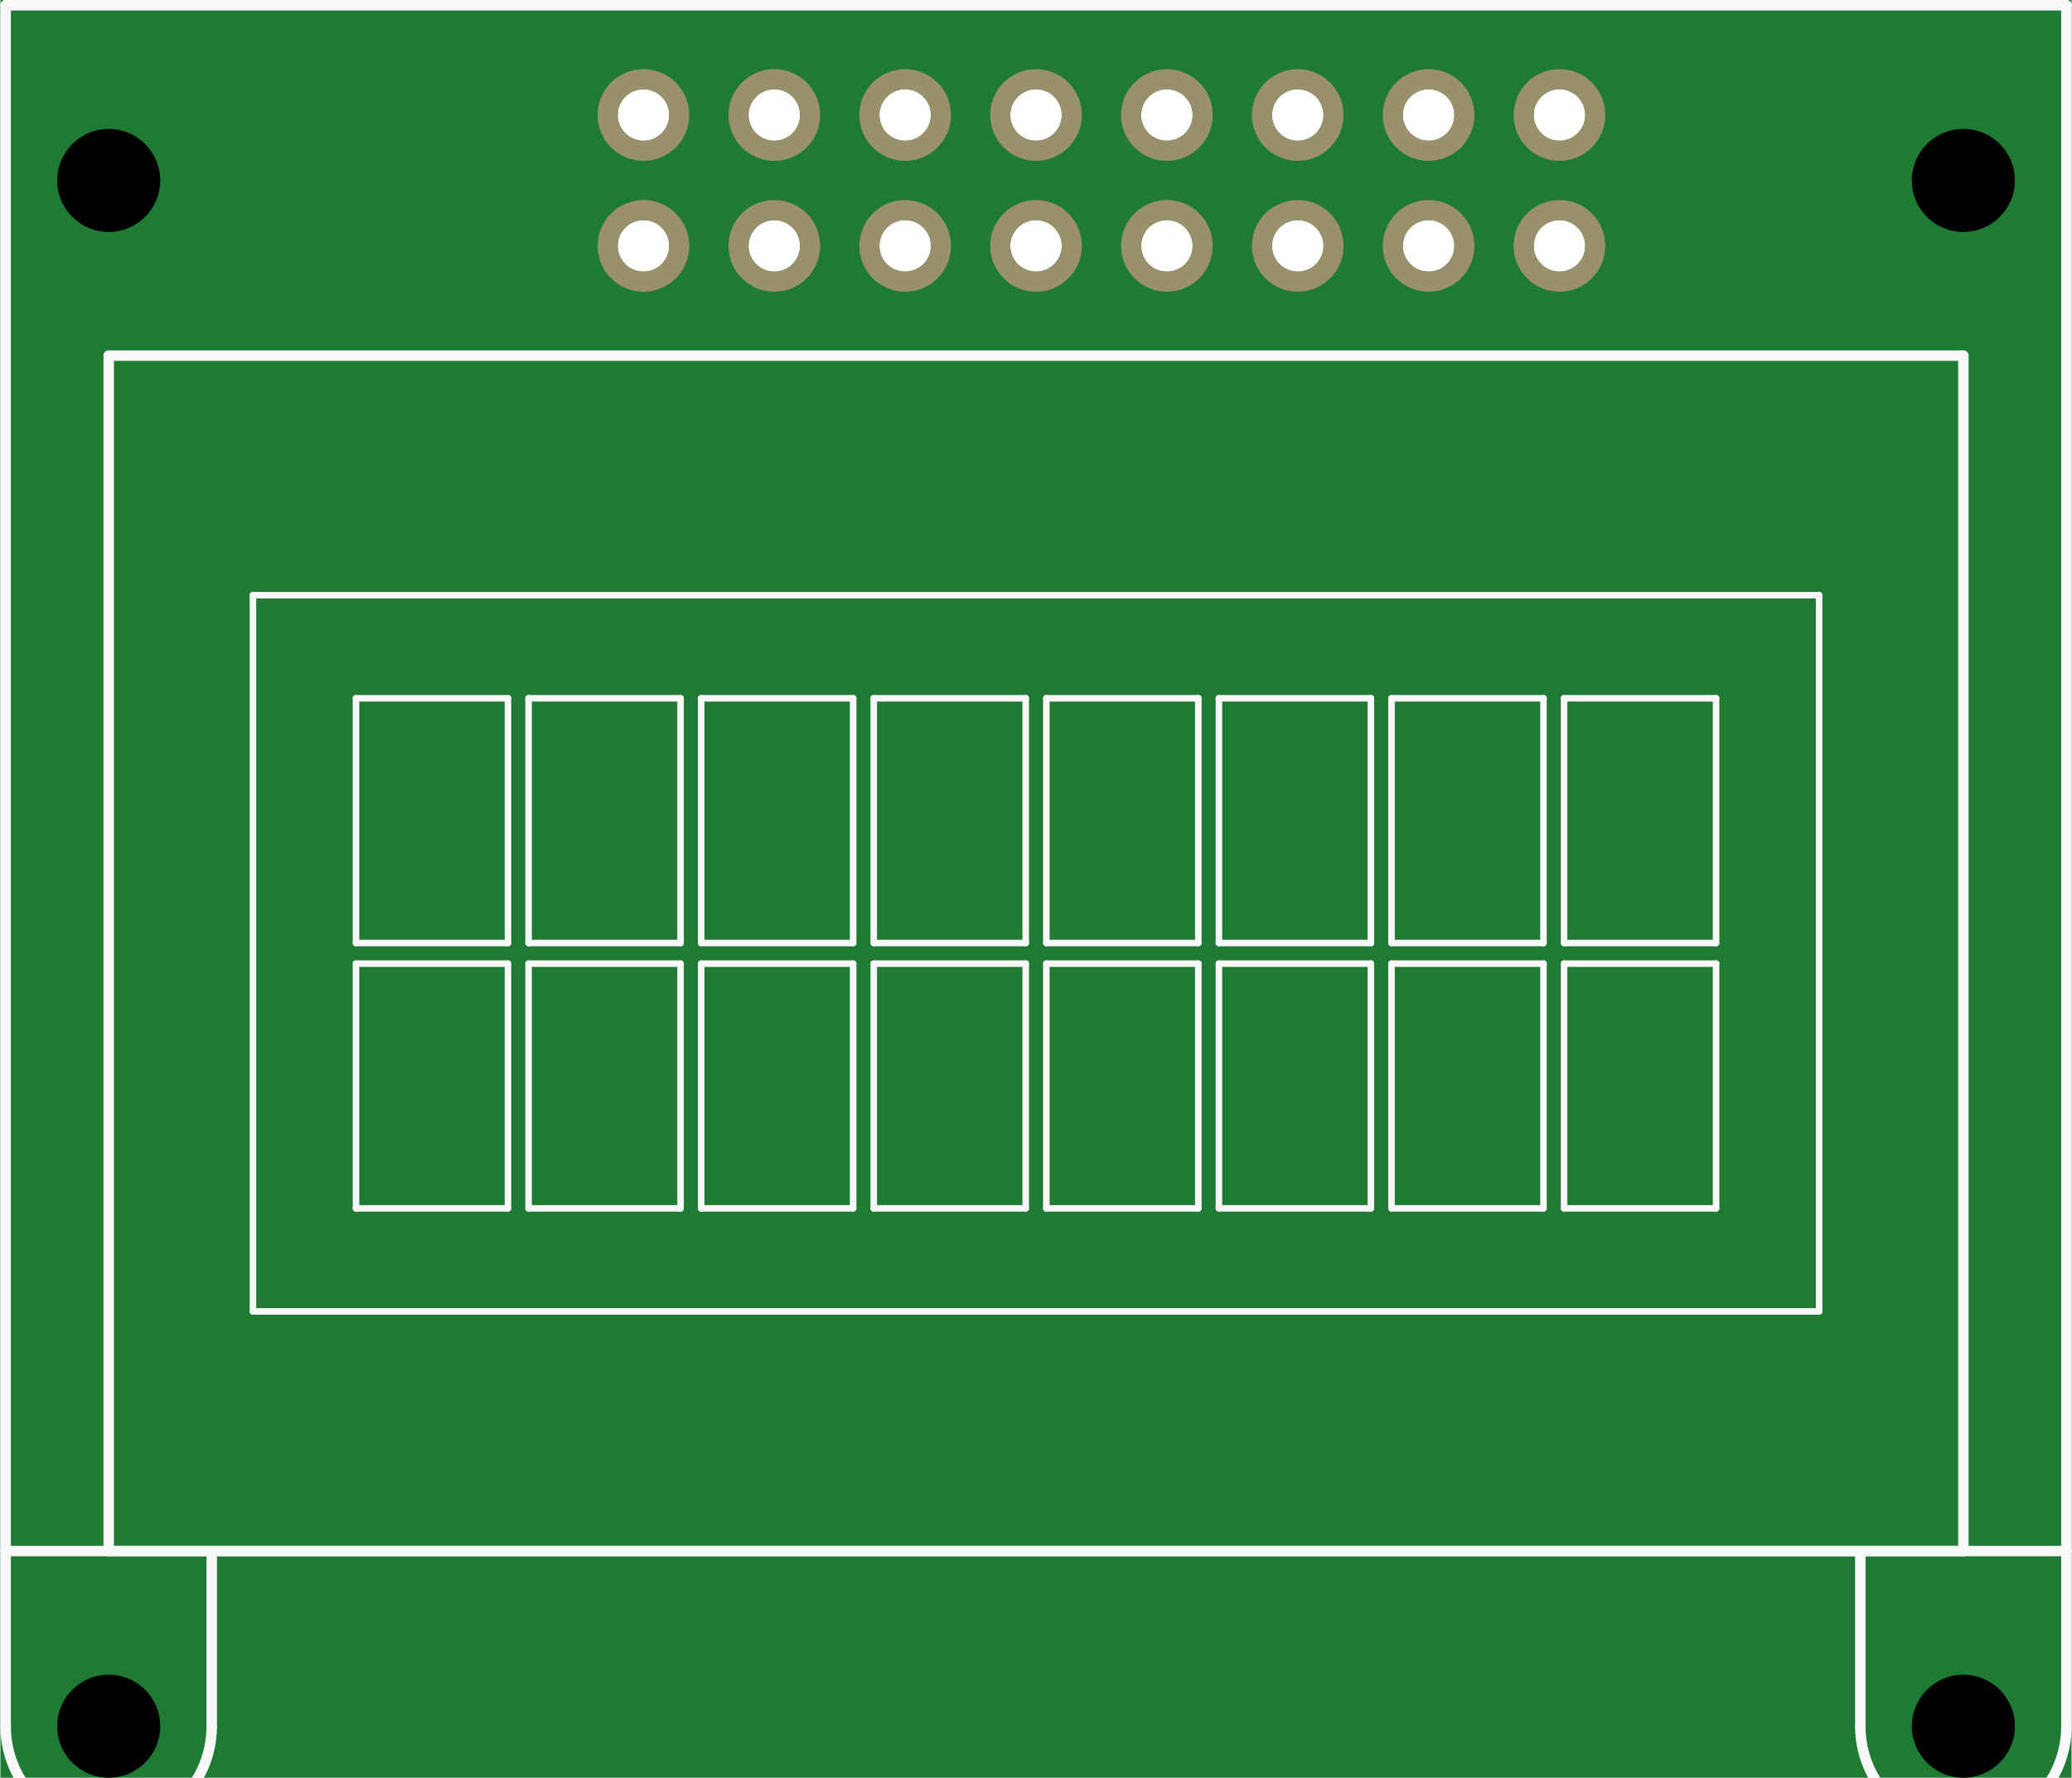
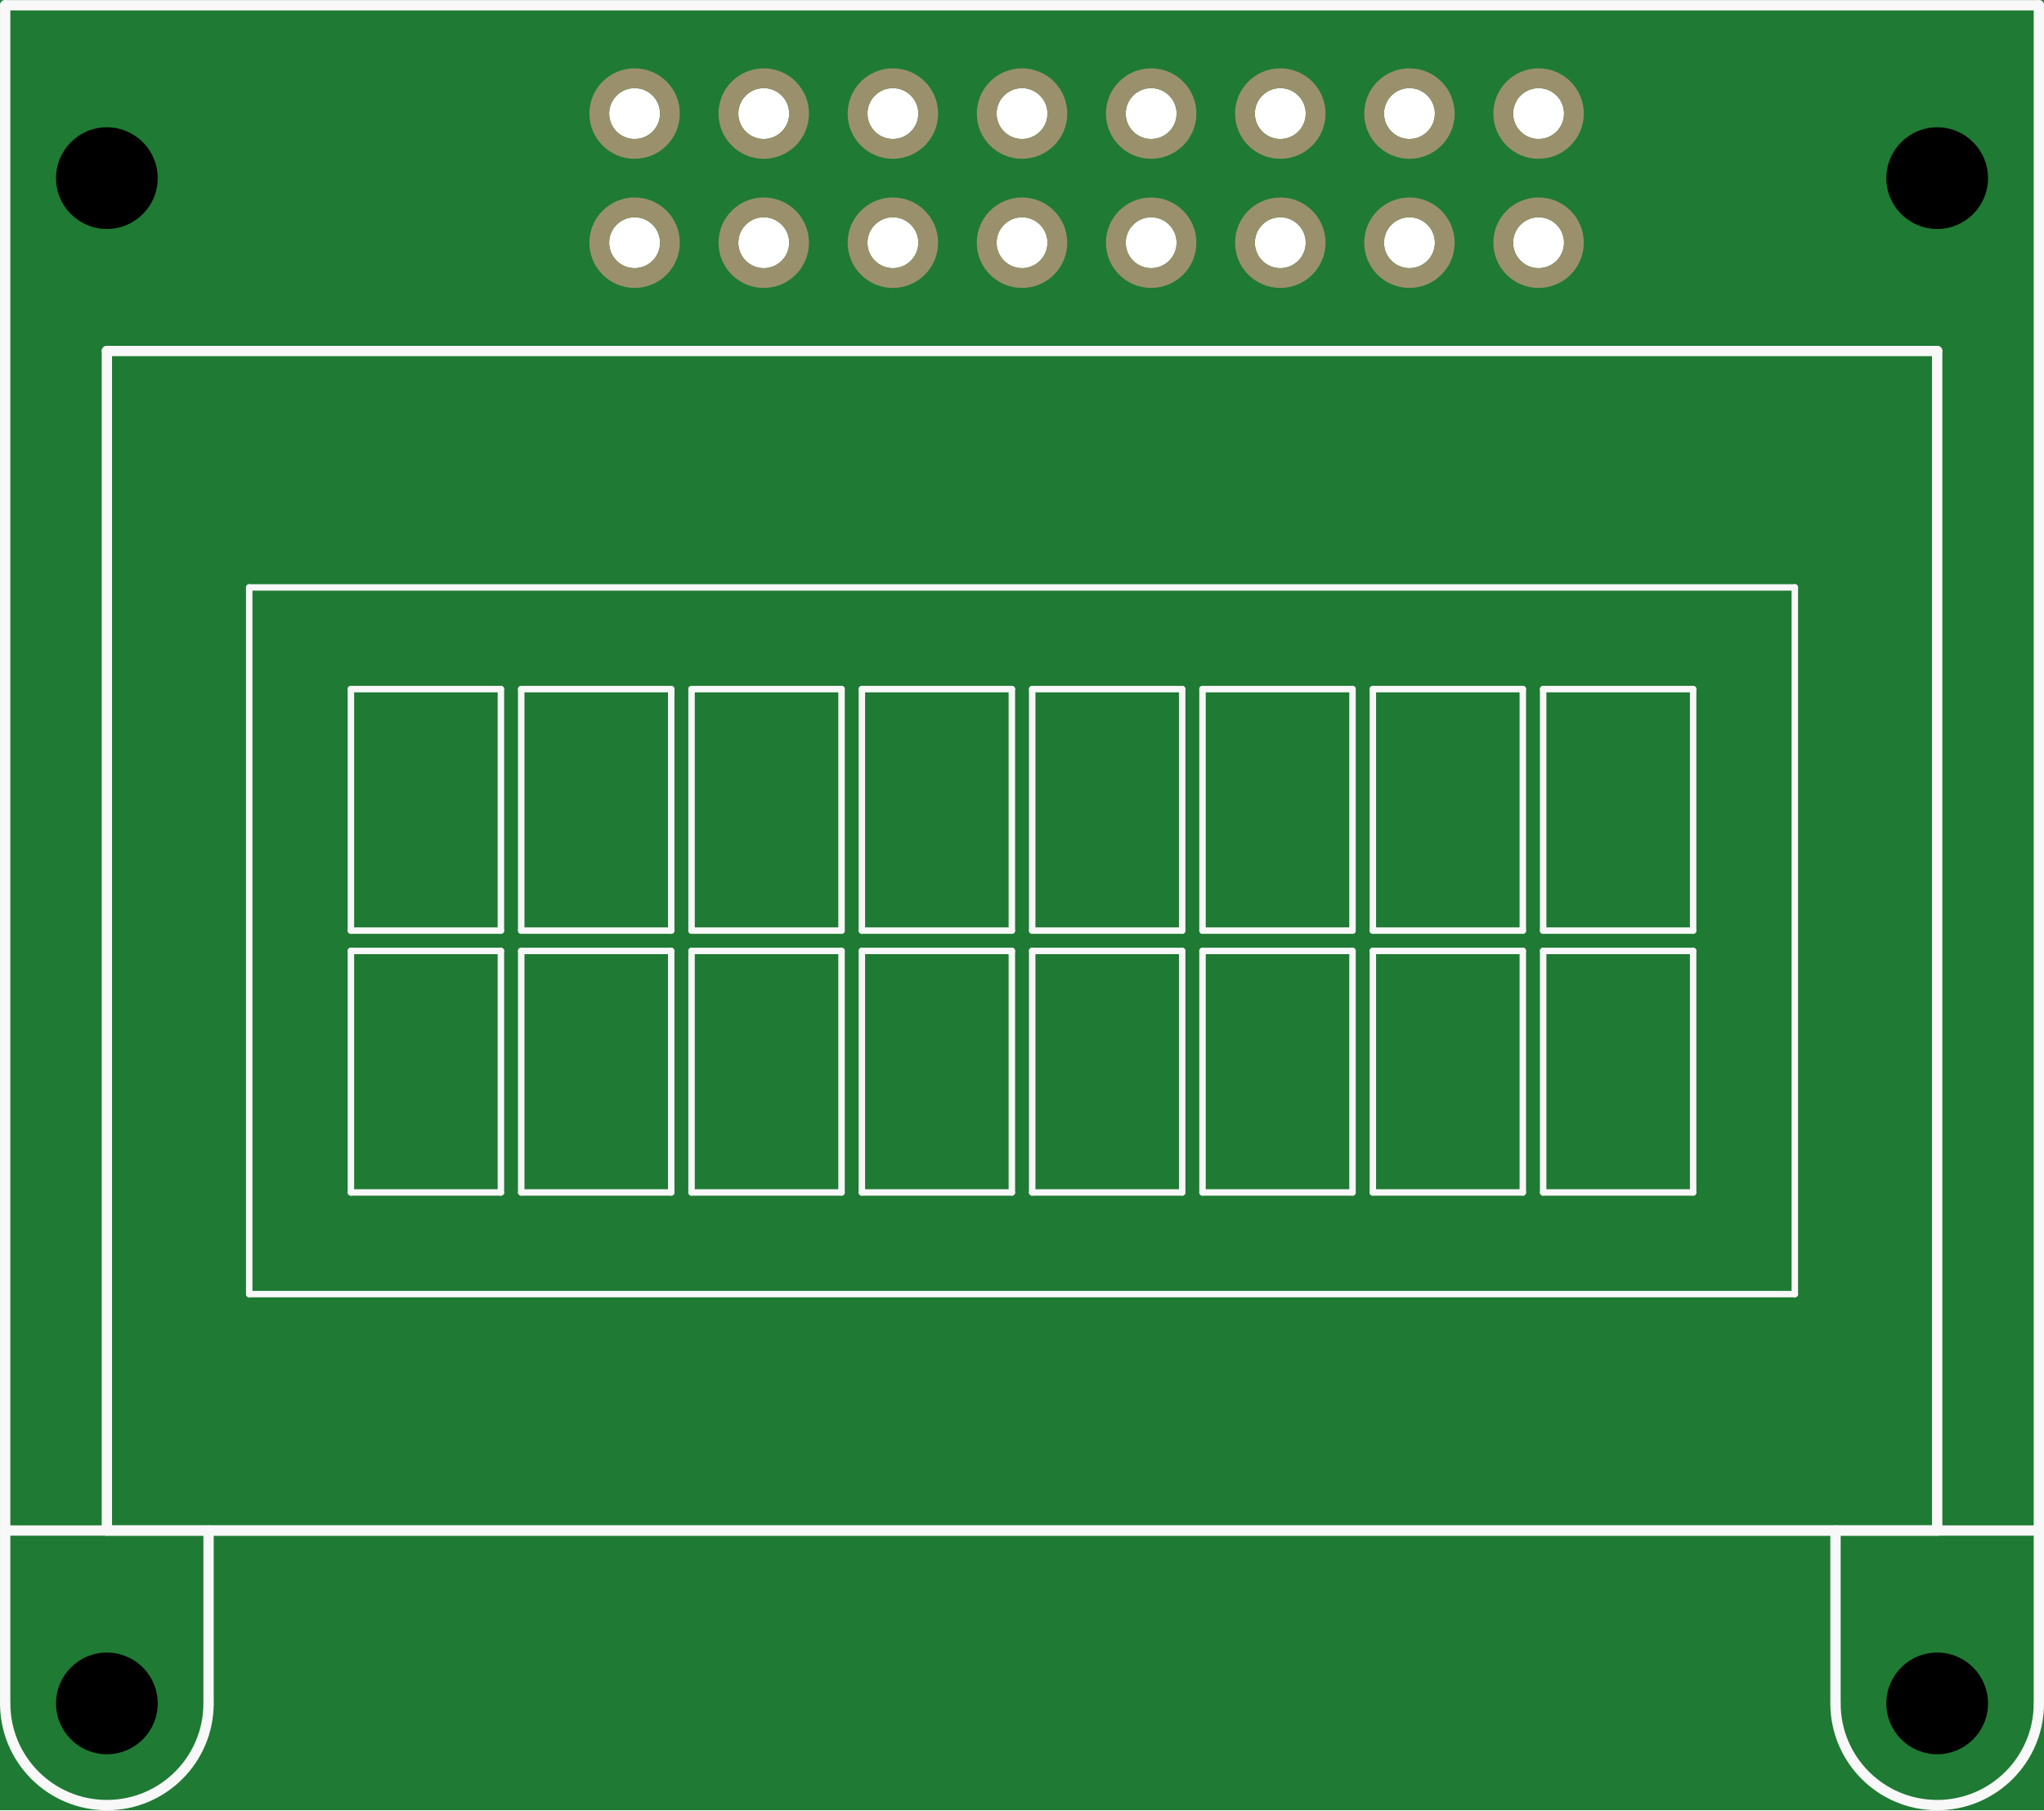
- <svg xmlns="http://www.w3.org/2000/svg" version="1.2" baseProfile="tiny" x="0in" y="0in" width="1.583in" height="1.358in" viewBox="0 0 40.203 34.502">
+ <svg xmlns="http://www.w3.org/2000/svg" version="1.2" baseProfile="tiny" x="0in" y="0in" width="1.583in" height="1.402in" viewBox="0 0 40.203 35.603">
  <g id="breadboard">
-     <path fill="#1F7A34" stroke="none" stroke-width="0" d="M0,0l40.203,0 0,34.502 -40.203,0 0,-34.502z M19.602,2.232a0.5,0.5 0 1 0 1,0 0.5,0.5 0 1 0 -1,0z M19.602,4.772a0.5,0.5 0 1 0 1,0 0.5,0.5 0 1 0 -1,0z M17.062,2.232a0.5,0.5 0 1 0 1,0 0.5,0.5 0 1 0 -1,0z M14.522,2.232a0.5,0.5 0 1 0 1,0 0.5,0.5 0 1 0 -1,0z M11.982,2.232a0.5,0.5 0 1 0 1,0 0.5,0.5 0 1 0 -1,0z M17.062,4.772a0.5,0.5 0 1 0 1,0 0.5,0.5 0 1 0 -1,0z M14.522,4.772a0.5,0.5 0 1 0 1,0 0.5,0.5 0 1 0 -1,0z M11.982,4.772a0.5,0.5 0 1 0 1,0 0.5,0.5 0 1 0 -1,0z M22.142,2.232a0.5,0.5 0 1 0 1,0 0.5,0.5 0 1 0 -1,0z M24.682,2.232a0.5,0.5 0 1 0 1,0 0.5,0.5 0 1 0 -1,0z M27.222,2.232a0.5,0.5 0 1 0 1,0 0.5,0.5 0 1 0 -1,0z M29.762,2.232a0.5,0.5 0 1 0 1,0 0.5,0.5 0 1 0 -1,0z M22.142,4.772a0.5,0.5 0 1 0 1,0 0.5,0.5 0 1 0 -1,0z M24.682,4.772a0.5,0.5 0 1 0 1,0 0.5,0.5 0 1 0 -1,0z M27.222,4.772a0.5,0.5 0 1 0 1,0 0.5,0.5 0 1 0 -1,0z M29.762,4.772a0.5,0.5 0 1 0 1,0 0.5,0.5 0 1 0 -1,0z " />
+     <path fill="#1F7A34" stroke="none" stroke-width="0" d="M0,0l40.203,0 0,35.603 -40.203,0 0,-35.603z M19.602,2.232a0.5,0.5 0 1 0 1,0 0.5,0.5 0 1 0 -1,0z M19.602,4.772a0.5,0.5 0 1 0 1,0 0.5,0.5 0 1 0 -1,0z M17.062,2.232a0.5,0.5 0 1 0 1,0 0.5,0.5 0 1 0 -1,0z M14.522,2.232a0.5,0.5 0 1 0 1,0 0.5,0.5 0 1 0 -1,0z M11.982,2.232a0.5,0.5 0 1 0 1,0 0.5,0.5 0 1 0 -1,0z M17.062,4.772a0.5,0.5 0 1 0 1,0 0.5,0.5 0 1 0 -1,0z M14.522,4.772a0.5,0.5 0 1 0 1,0 0.5,0.5 0 1 0 -1,0z M11.982,4.772a0.5,0.5 0 1 0 1,0 0.5,0.5 0 1 0 -1,0z M22.142,2.232a0.5,0.5 0 1 0 1,0 0.5,0.5 0 1 0 -1,0z M24.682,2.232a0.5,0.5 0 1 0 1,0 0.5,0.5 0 1 0 -1,0z M27.222,2.232a0.5,0.5 0 1 0 1,0 0.5,0.5 0 1 0 -1,0z M29.762,2.232a0.5,0.5 0 1 0 1,0 0.5,0.5 0 1 0 -1,0z M22.142,4.772a0.5,0.5 0 1 0 1,0 0.5,0.5 0 1 0 -1,0z M24.682,4.772a0.5,0.5 0 1 0 1,0 0.5,0.5 0 1 0 -1,0z M27.222,4.772a0.5,0.5 0 1 0 1,0 0.5,0.5 0 1 0 -1,0z M29.762,4.772a0.5,0.5 0 1 0 1,0 0.5,0.5 0 1 0 -1,0z " />
    <circle id="connector0pin" connectorname="8" cx="20.102" cy="2.232" r="0.695" stroke="#9A916C" stroke-width="0.389" fill="none" />
    <circle id="connector1pin" connectorname="7" cx="20.102" cy="4.772" r="0.695" stroke="#9A916C" stroke-width="0.389" fill="none" />
    <circle id="connector2pin" connectorname="6" cx="17.562" cy="2.232" r="0.695" stroke="#9A916C" stroke-width="0.389" fill="none" />
    <circle id="connector3pin" connectorname="4" cx="15.022" cy="2.232" r="0.695" stroke="#9A916C" stroke-width="0.389" fill="none" />
    <circle id="connector4pin" connectorname="2" cx="12.482" cy="2.232" r="0.695" stroke="#9A916C" stroke-width="0.389" fill="none" />
    <circle id="connector5pin" connectorname="5" cx="17.562" cy="4.772" r="0.695" stroke="#9A916C" stroke-width="0.389" fill="none" />
    <circle id="connector6pin" connectorname="3" cx="15.022" cy="4.772" r="0.695" stroke="#9A916C" stroke-width="0.389" fill="none" />
    <circle id="connector7pin" connectorname="1" cx="12.482" cy="4.772" r="0.695" stroke="#9A916C" stroke-width="0.389" fill="none" />
    <circle id="connector8pin" connectorname="10" cx="22.642" cy="2.232" r="0.695" stroke="#9A916C" stroke-width="0.389" fill="none" />
    <circle id="connector9pin" connectorname="12" cx="25.182" cy="2.232" r="0.695" stroke="#9A916C" stroke-width="0.389" fill="none" />
    <circle id="connector10pin" connectorname="14" cx="27.722" cy="2.232" r="0.695" stroke="#9A916C" stroke-width="0.389" fill="none" />
    <circle id="connector11pin" connectorname="16" cx="30.262" cy="2.232" r="0.695" stroke="#9A916C" stroke-width="0.389" fill="none" />
    <circle id="connector12pin" connectorname="9" cx="22.642" cy="4.772" r="0.695" stroke="#9A916C" stroke-width="0.389" fill="none" />
    <circle id="connector13pin" connectorname="11" cx="25.182" cy="4.772" r="0.695" stroke="#9A916C" stroke-width="0.389" fill="none" />
    <circle id="connector14pin" connectorname="13" cx="27.722" cy="4.772" r="0.695" stroke="#9A916C" stroke-width="0.389" fill="none" />
    <circle id="connector15pin" connectorname="15" cx="30.262" cy="4.772" r="0.695" stroke="#9A916C" stroke-width="0.389" fill="none" />
    <circle cx="38.102" cy="3.502" r="1" stroke="black" stroke-width="0" fill="black" id="nonconn8" />
    <circle cx="2.102" cy="3.502" r="1" stroke="black" stroke-width="0" fill="black" id="nonconn9" />
    <circle cx="2.102" cy="33.502" r="1" stroke="black" stroke-width="0" fill="black" id="nonconn10" />
    <circle cx="38.102" cy="33.502" r="1" stroke="black" stroke-width="0" fill="black" id="nonconn11" />
    <line class="other" x1="0.102" y1="30.102" x2="0.102" y2="0.102" stroke="#f8f8f8" stroke-width="0.203" stroke-linecap="round" />
    <line class="other" x1="0.102" y1="0.102" x2="40.102" y2="0.102" stroke="#f8f8f8" stroke-width="0.203" stroke-linecap="round" />
    <line class="other" x1="40.102" y1="0.102" x2="40.102" y2="30.102" stroke="#f8f8f8" stroke-width="0.203" stroke-linecap="round" />
    <line class="other" x1="40.102" y1="30.102" x2="0.102" y2="30.102" stroke="#f8f8f8" stroke-width="0.203" stroke-linecap="round" />
    <line class="other" x1="4.902" y1="11.552" x2="4.902" y2="25.452" stroke="#f8f8f8" stroke-width="0.127" stroke-linecap="round" />
    <line class="other" x1="4.902" y1="25.452" x2="35.302" y2="25.452" stroke="#f8f8f8" stroke-width="0.127" stroke-linecap="round" />
    <line class="other" x1="35.302" y1="25.452" x2="35.302" y2="11.552" stroke="#f8f8f8" stroke-width="0.127" stroke-linecap="round" />
    <line class="other" x1="35.302" y1="11.552" x2="4.902" y2="11.552" stroke="#f8f8f8" stroke-width="0.127" stroke-linecap="round" />
    <line class="other" x1="20.302" y1="18.302" x2="20.302" y2="13.552" stroke="#f8f8f8" stroke-width="0.127" stroke-linecap="round" />
    <line class="other" x1="20.302" y1="13.552" x2="23.252" y2="13.552" stroke="#f8f8f8" stroke-width="0.127" stroke-linecap="round" />
    <line class="other" x1="23.252" y1="13.552" x2="23.252" y2="18.302" stroke="#f8f8f8" stroke-width="0.127" stroke-linecap="round" />
    <line class="other" x1="23.252" y1="18.302" x2="20.302" y2="18.302" stroke="#f8f8f8" stroke-width="0.127" stroke-linecap="round" />
    <line class="other" x1="20.302" y1="18.702" x2="20.302" y2="23.452" stroke="#f8f8f8" stroke-width="0.127" stroke-linecap="round" />
    <line class="other" x1="20.302" y1="23.452" x2="23.252" y2="23.452" stroke="#f8f8f8" stroke-width="0.127" stroke-linecap="round" />
    <line class="other" x1="23.252" y1="23.452" x2="23.252" y2="18.702" stroke="#f8f8f8" stroke-width="0.127" stroke-linecap="round" />
    <line class="other" x1="23.252" y1="18.702" x2="20.302" y2="18.702" stroke="#f8f8f8" stroke-width="0.127" stroke-linecap="round" />
    <line class="other" x1="23.652" y1="18.302" x2="23.652" y2="13.552" stroke="#f8f8f8" stroke-width="0.127" stroke-linecap="round" />
    <line class="other" x1="23.652" y1="13.552" x2="26.602" y2="13.552" stroke="#f8f8f8" stroke-width="0.127" stroke-linecap="round" />
    <line class="other" x1="26.602" y1="13.552" x2="26.602" y2="18.302" stroke="#f8f8f8" stroke-width="0.127" stroke-linecap="round" />
    <line class="other" x1="26.602" y1="18.302" x2="23.652" y2="18.302" stroke="#f8f8f8" stroke-width="0.127" stroke-linecap="round" />
    <line class="other" x1="23.652" y1="18.702" x2="23.652" y2="23.452" stroke="#f8f8f8" stroke-width="0.127" stroke-linecap="round" />
    <line class="other" x1="23.652" y1="23.452" x2="26.602" y2="23.452" stroke="#f8f8f8" stroke-width="0.127" stroke-linecap="round" />
    <line class="other" x1="26.602" y1="23.452" x2="26.602" y2="18.702" stroke="#f8f8f8" stroke-width="0.127" stroke-linecap="round" />
    <line class="other" x1="26.602" y1="18.702" x2="23.652" y2="18.702" stroke="#f8f8f8" stroke-width="0.127" stroke-linecap="round" />
    <line class="other" x1="27.002" y1="18.302" x2="27.002" y2="13.552" stroke="#f8f8f8" stroke-width="0.127" stroke-linecap="round" />
    <line class="other" x1="27.002" y1="13.552" x2="29.952" y2="13.552" stroke="#f8f8f8" stroke-width="0.127" stroke-linecap="round" />
    <line class="other" x1="29.952" y1="13.552" x2="29.952" y2="18.302" stroke="#f8f8f8" stroke-width="0.127" stroke-linecap="round" />
    <line class="other" x1="29.952" y1="18.302" x2="27.002" y2="18.302" stroke="#f8f8f8" stroke-width="0.127" stroke-linecap="round" />
    <line class="other" x1="27.002" y1="18.702" x2="27.002" y2="23.452" stroke="#f8f8f8" stroke-width="0.127" stroke-linecap="round" />
    <line class="other" x1="27.002" y1="23.452" x2="29.952" y2="23.452" stroke="#f8f8f8" stroke-width="0.127" stroke-linecap="round" />
    <line class="other" x1="29.952" y1="23.452" x2="29.952" y2="18.702" stroke="#f8f8f8" stroke-width="0.127" stroke-linecap="round" />
    <line class="other" x1="29.952" y1="18.702" x2="27.002" y2="18.702" stroke="#f8f8f8" stroke-width="0.127" stroke-linecap="round" />
    <line class="other" x1="30.352" y1="18.302" x2="30.352" y2="13.552" stroke="#f8f8f8" stroke-width="0.127" stroke-linecap="round" />
    <line class="other" x1="30.352" y1="13.552" x2="33.302" y2="13.552" stroke="#f8f8f8" stroke-width="0.127" stroke-linecap="round" />
    <line class="other" x1="33.302" y1="13.552" x2="33.302" y2="18.302" stroke="#f8f8f8" stroke-width="0.127" stroke-linecap="round" />
    <line class="other" x1="33.302" y1="18.302" x2="30.352" y2="18.302" stroke="#f8f8f8" stroke-width="0.127" stroke-linecap="round" />
    <line class="other" x1="30.352" y1="18.702" x2="30.352" y2="23.452" stroke="#f8f8f8" stroke-width="0.127" stroke-linecap="round" />
    <line class="other" x1="30.352" y1="23.452" x2="33.302" y2="23.452" stroke="#f8f8f8" stroke-width="0.127" stroke-linecap="round" />
    <line class="other" x1="33.302" y1="23.452" x2="33.302" y2="18.702" stroke="#f8f8f8" stroke-width="0.127" stroke-linecap="round" />
    <line class="other" x1="33.302" y1="18.702" x2="30.352" y2="18.702" stroke="#f8f8f8" stroke-width="0.127" stroke-linecap="round" />
    <line class="other" x1="6.902" y1="18.302" x2="6.902" y2="13.552" stroke="#f8f8f8" stroke-width="0.127" stroke-linecap="round" />
    <line class="other" x1="6.902" y1="13.552" x2="9.852" y2="13.552" stroke="#f8f8f8" stroke-width="0.127" stroke-linecap="round" />
    <line class="other" x1="9.852" y1="13.552" x2="9.852" y2="18.302" stroke="#f8f8f8" stroke-width="0.127" stroke-linecap="round" />
    <line class="other" x1="9.852" y1="18.302" x2="6.902" y2="18.302" stroke="#f8f8f8" stroke-width="0.127" stroke-linecap="round" />
    <line class="other" x1="6.902" y1="18.702" x2="6.902" y2="23.452" stroke="#f8f8f8" stroke-width="0.127" stroke-linecap="round" />
    <line class="other" x1="6.902" y1="23.452" x2="9.852" y2="23.452" stroke="#f8f8f8" stroke-width="0.127" stroke-linecap="round" />
    <line class="other" x1="9.852" y1="23.452" x2="9.852" y2="18.702" stroke="#f8f8f8" stroke-width="0.127" stroke-linecap="round" />
    <line class="other" x1="9.852" y1="18.702" x2="6.902" y2="18.702" stroke="#f8f8f8" stroke-width="0.127" stroke-linecap="round" />
    <line class="other" x1="10.252" y1="18.302" x2="10.252" y2="13.552" stroke="#f8f8f8" stroke-width="0.127" stroke-linecap="round" />
    <line class="other" x1="10.252" y1="13.552" x2="13.202" y2="13.552" stroke="#f8f8f8" stroke-width="0.127" stroke-linecap="round" />
    <line class="other" x1="13.202" y1="13.552" x2="13.202" y2="18.302" stroke="#f8f8f8" stroke-width="0.127" stroke-linecap="round" />
    <line class="other" x1="13.202" y1="18.302" x2="10.252" y2="18.302" stroke="#f8f8f8" stroke-width="0.127" stroke-linecap="round" />
    <line class="other" x1="10.252" y1="18.702" x2="10.252" y2="23.452" stroke="#f8f8f8" stroke-width="0.127" stroke-linecap="round" />
    <line class="other" x1="10.252" y1="23.452" x2="13.202" y2="23.452" stroke="#f8f8f8" stroke-width="0.127" stroke-linecap="round" />
    <line class="other" x1="13.202" y1="23.452" x2="13.202" y2="18.702" stroke="#f8f8f8" stroke-width="0.127" stroke-linecap="round" />
    <line class="other" x1="13.202" y1="18.702" x2="10.252" y2="18.702" stroke="#f8f8f8" stroke-width="0.127" stroke-linecap="round" />
    <line class="other" x1="13.602" y1="18.302" x2="13.602" y2="13.552" stroke="#f8f8f8" stroke-width="0.127" stroke-linecap="round" />
    <line class="other" x1="13.602" y1="13.552" x2="16.552" y2="13.552" stroke="#f8f8f8" stroke-width="0.127" stroke-linecap="round" />
    <line class="other" x1="16.552" y1="13.552" x2="16.552" y2="18.302" stroke="#f8f8f8" stroke-width="0.127" stroke-linecap="round" />
    <line class="other" x1="16.552" y1="18.302" x2="13.602" y2="18.302" stroke="#f8f8f8" stroke-width="0.127" stroke-linecap="round" />
    <line class="other" x1="13.602" y1="18.702" x2="13.602" y2="23.452" stroke="#f8f8f8" stroke-width="0.127" stroke-linecap="round" />
    <line class="other" x1="13.602" y1="23.452" x2="16.552" y2="23.452" stroke="#f8f8f8" stroke-width="0.127" stroke-linecap="round" />
    <line class="other" x1="16.552" y1="23.452" x2="16.552" y2="18.702" stroke="#f8f8f8" stroke-width="0.127" stroke-linecap="round" />
    <line class="other" x1="16.552" y1="18.702" x2="13.602" y2="18.702" stroke="#f8f8f8" stroke-width="0.127" stroke-linecap="round" />
    <line class="other" x1="16.952" y1="18.302" x2="16.952" y2="13.552" stroke="#f8f8f8" stroke-width="0.127" stroke-linecap="round" />
    <line class="other" x1="16.952" y1="13.552" x2="19.902" y2="13.552" stroke="#f8f8f8" stroke-width="0.127" stroke-linecap="round" />
    <line class="other" x1="19.902" y1="13.552" x2="19.902" y2="18.302" stroke="#f8f8f8" stroke-width="0.127" stroke-linecap="round" />
    <line class="other" x1="19.902" y1="18.302" x2="16.952" y2="18.302" stroke="#f8f8f8" stroke-width="0.127" stroke-linecap="round" />
    <line class="other" x1="16.952" y1="18.702" x2="16.952" y2="23.452" stroke="#f8f8f8" stroke-width="0.127" stroke-linecap="round" />
    <line class="other" x1="16.952" y1="23.452" x2="19.902" y2="23.452" stroke="#f8f8f8" stroke-width="0.127" stroke-linecap="round" />
    <line class="other" x1="19.902" y1="23.452" x2="19.902" y2="18.702" stroke="#f8f8f8" stroke-width="0.127" stroke-linecap="round" />
    <line class="other" x1="19.902" y1="18.702" x2="16.952" y2="18.702" stroke="#f8f8f8" stroke-width="0.127" stroke-linecap="round" />
    <path class="other" fill="none" d="M0.102,33.502 A2,2 0 1 0 4.102,33.502" stroke-width="0.203" stroke="#f8f8f8" />
    <line class="other" x1="0.102" y1="33.502" x2="0.102" y2="30.102" stroke="#f8f8f8" stroke-width="0.203" stroke-linecap="round" />
    <line class="other" x1="4.102" y1="33.502" x2="4.102" y2="30.102" stroke="#f8f8f8" stroke-width="0.203" stroke-linecap="round" />
    <path class="other" fill="none" d="M36.102,33.502 A2,2 0 1 0 40.102,33.502" stroke-width="0.203" stroke="#f8f8f8" />
    <line class="other" x1="36.102" y1="33.502" x2="36.102" y2="30.102" stroke="#f8f8f8" stroke-width="0.203" stroke-linecap="round" />
    <line class="other" x1="40.102" y1="33.502" x2="40.102" y2="30.102" stroke="#f8f8f8" stroke-width="0.203" stroke-linecap="round" />
    <line class="other" x1="2.102" y1="6.902" x2="38.102" y2="6.902" stroke="#f8f8f8" stroke-width="0.203" stroke-linecap="round" />
    <line class="other" x1="38.102" y1="6.902" x2="38.102" y2="30.102" stroke="#f8f8f8" stroke-width="0.203" stroke-linecap="round" />
    <line class="other" x1="2.102" y1="6.902" x2="2.102" y2="30.102" stroke="#f8f8f8" stroke-width="0.203" stroke-linecap="round" />
    <line class="other" x1="2.102" y1="30.102" x2="38.102" y2="30.102" stroke="#f8f8f8" stroke-width="0.203" stroke-linecap="round" />
  </g>
</svg>
